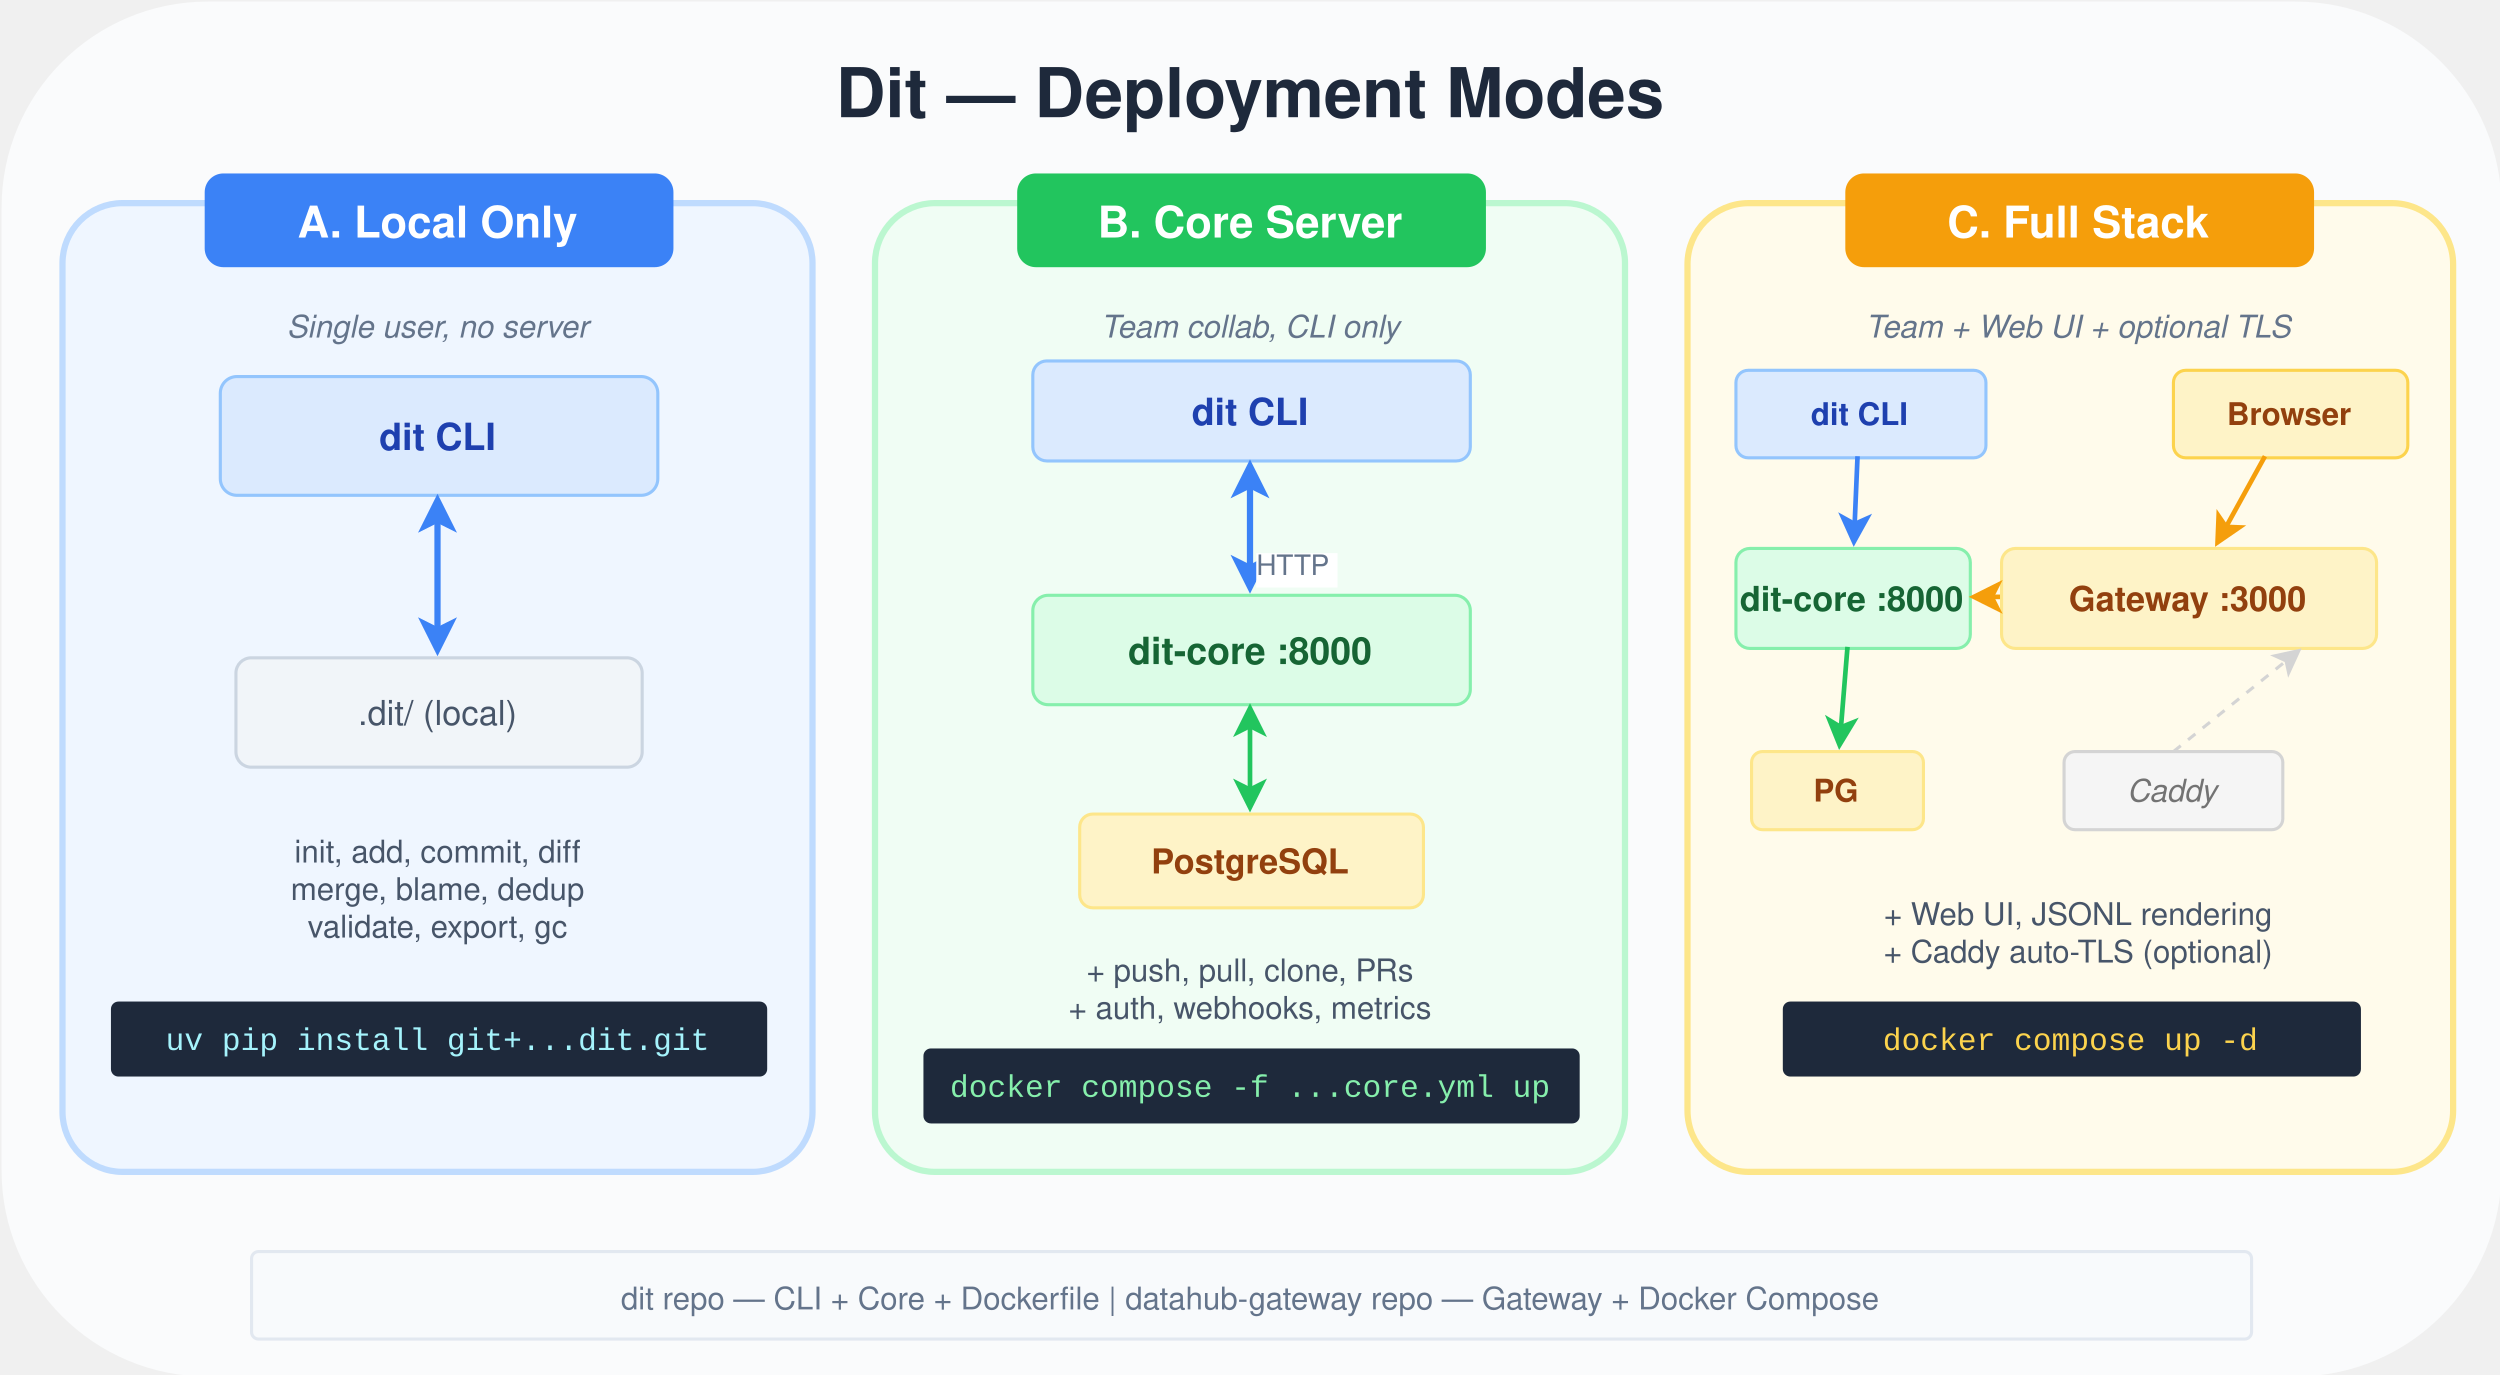
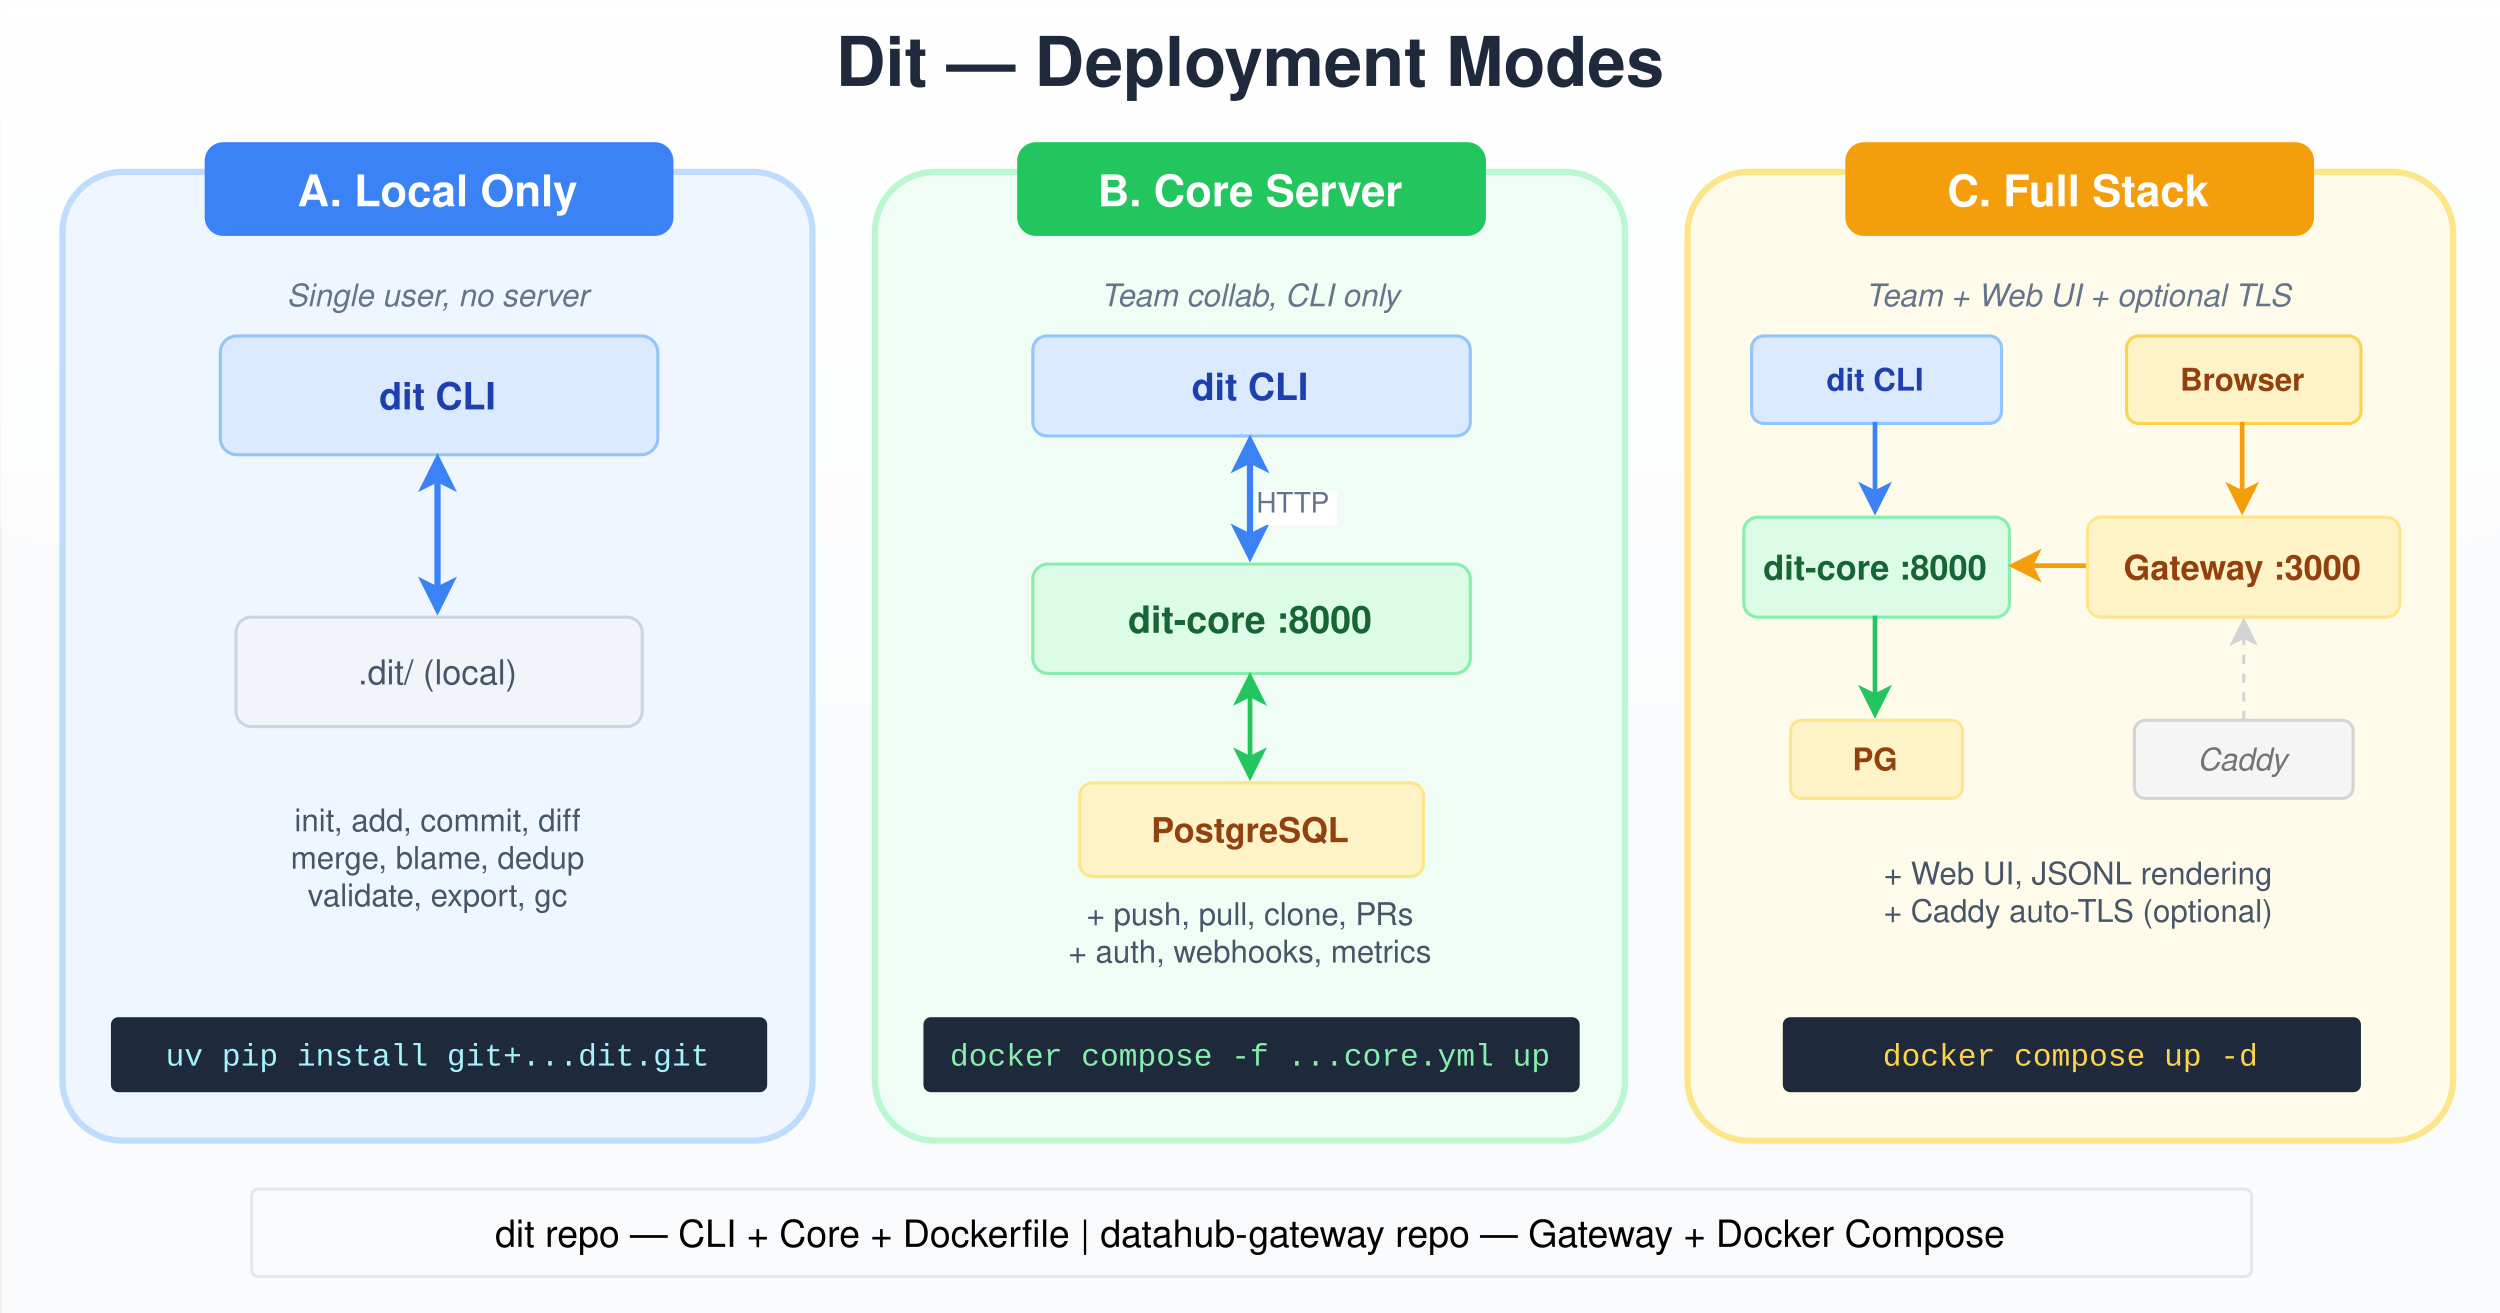
- <svg xmlns="http://www.w3.org/2000/svg" style="background: transparent; background-color: transparent; color-scheme: light dark;" version="1.1" width="800px" height="440px" viewBox="0 0 800 440">
-   <defs />
+ <svg xmlns="http://www.w3.org/2000/svg" style="background: transparent; background-color: transparent; color-scheme: light dark;" version="1.1" width="800px" height="420px" viewBox="0 0 800 420">
+   <defs>
+     <linearGradient x1="0%" y1="0%" x2="0%" y2="100%" id="drawio-svg-Zdvbekhi3IJ5z3zTtctP-gradient-light-dark_ffffff_121212_-0.9-light-dark_ffffff_121212_-0.1-s-0">
+       <stop offset="0%" stop-color="#ffffff" stop-opacity="0.9" style="stop-color: light-dark(rgb(255, 255, 255), rgb(18, 18, 18)); stop-opacity: 0.9;" />
+       <stop offset="100%" stop-color="#ffffff" stop-opacity="0.1" style="stop-color: light-dark(rgb(255, 255, 255), rgb(18, 18, 18)); stop-opacity: 0.1;" />
+     </linearGradient>
+   </defs>
  <g>
    <g data-cell-id="0">
      <g data-cell-id="1">
        <g data-cell-id="bg">
          <g transform="translate(0.5,0.5)">
-             <rect x="0" y="0" width="800" height="440" rx="66" ry="66" fill="#fafbfc" stroke="none" pointer-events="all" style="fill: light-dark(rgb(250, 251, 252), rgb(20, 21, 22));" />
+             <rect x="0" y="0" width="800" height="420" fill="#fafbfc" stroke="none" pointer-events="all" style="fill: light-dark(rgb(250, 251, 252), rgb(20, 21, 22));" />
+             <path d="M -1 -1 L -1 168 Q 400 294 801 168 L 801 -1 Z" fill="url(#drawio-svg-Zdvbekhi3IJ5z3zTtctP-gradient-light-dark_ffffff_121212_-0.9-light-dark_ffffff_121212_-0.1-s-0)" stroke="none" pointer-events="all" style="fill: url(&quot;#drawio-svg-Zdvbekhi3IJ5z3zTtctP-gradient-light-dark_ffffff_121212_-0.9-light-dark_ffffff_121212_-0.1-s-0&quot;);" />
          </g>
        </g>
        <g data-cell-id="title">
          <g transform="translate(0.5,0.5)">
-             <rect x="170" y="10" width="460" height="35" fill="none" stroke="none" pointer-events="all" />
+             <rect x="170" y="0" width="460" height="35" fill="none" stroke="none" pointer-events="all" />
          </g>
          <g>
            <g fill="#1e293b" font-family="Helvetica" font-weight="bold" text-anchor="middle" font-size="22px" style="fill: light-dark(rgb(30, 41, 59), rgb(195, 204, 220));">
-               <text x="400" y="37.5">Dit — Deployment Modes</text>
+               <text x="400" y="27.5">Dit — Deployment Modes</text>
            </g>
          </g>
        </g>
        <g data-cell-id="mA-bg">
          <g style="filter: drop-shadow(light-dark(rgba(0, 0, 0, 0.25), rgba(237, 237, 237, 0.25)) 2px 3px 2px);">
-             <rect x="20" y="65" width="240" height="310" rx="19.2" ry="19.2" fill="#eff6ff" stroke="#bfdbfe" stroke-width="2" pointer-events="all" style="fill: light-dark(rgb(239, 246, 255), rgb(21, 27, 35)); stroke: light-dark(rgb(191, 219, 254), rgb(31, 55, 85));" />
+             <rect x="20" y="55" width="240" height="310" rx="19.2" ry="19.2" fill="#eff6ff" stroke="#bfdbfe" stroke-width="2" pointer-events="all" style="fill: light-dark(rgb(239, 246, 255), rgb(21, 27, 35)); stroke: light-dark(rgb(191, 219, 254), rgb(31, 55, 85));" />
          </g>
        </g>
        <g data-cell-id="mA-title">
          <g transform="translate(0.5,0.5)">
-             <rect x="65" y="55" width="150" height="30" rx="6" ry="6" fill="#3b82f6" stroke="none" pointer-events="all" style="fill: light-dark(rgb(59, 130, 246), rgb(76, 137, 236));" />
+             <rect x="65" y="45" width="150" height="30" rx="6" ry="6" fill="#3b82f6" stroke="none" pointer-events="all" style="fill: light-dark(rgb(59, 130, 246), rgb(76, 137, 236));" />
          </g>
          <g>
            <g fill="#ffffff" font-family="Helvetica" font-weight="bold" text-anchor="middle" font-size="14px" style="fill: light-dark(rgb(255, 255, 255), rgb(18, 18, 18));">
-               <text x="140" y="76">A. Local Only</text>
+               <text x="140" y="66">A. Local Only</text>
            </g>
          </g>
        </g>
        <g data-cell-id="mA-desc">
          <g transform="translate(0.5,0.5)">
-             <rect x="45" y="92" width="190" height="16" fill="none" stroke="none" pointer-events="all" />
+             <rect x="45" y="82" width="190" height="16" fill="none" stroke="none" pointer-events="all" />
          </g>
          <g>
            <g fill="#64748b" font-family="Helvetica" font-style="italic" text-anchor="middle" font-size="10px" style="fill: light-dark(rgb(100, 116, 139), rgb(126, 140, 159));">
-               <text x="140" y="108">Single user, no server</text>
+               <text x="140" y="98">Single user, no server</text>
            </g>
          </g>
        </g>
        <g data-cell-id="mA-cli">
          <g transform="translate(0.5,0.5)" style="filter: drop-shadow(light-dark(rgba(0, 0, 0, 0.25), rgba(237, 237, 237, 0.25)) 2px 3px 2px);">
-             <rect x="70" y="120" width="140" height="38" rx="5.32" ry="5.32" fill="#dbeafe" stroke="#93c5fd" pointer-events="all" style="fill: light-dark(rgb(219, 234, 254), rgb(26, 39, 56)); stroke: light-dark(rgb(147, 197, 253), rgb(36, 79, 127));" />
+             <rect x="70" y="107" width="140" height="38" rx="5.32" ry="5.32" fill="#dbeafe" stroke="#93c5fd" pointer-events="all" style="fill: light-dark(rgb(219, 234, 254), rgb(26, 39, 56)); stroke: light-dark(rgb(147, 197, 253), rgb(36, 79, 127));" />
          </g>
          <g>
            <g fill="#1e40af" font-family="Helvetica" font-weight="bold" text-anchor="middle" font-size="12px" style="fill: light-dark(rgb(30, 64, 175), rgb(152, 181, 255));">
-               <text x="140" y="144">dit CLI</text>
+               <text x="140" y="131">dit CLI</text>
            </g>
          </g>
        </g>
        <g data-cell-id="mA-store">
          <g transform="translate(0.5,0.5)" style="filter: drop-shadow(light-dark(rgba(0, 0, 0, 0.25), rgba(237, 237, 237, 0.25)) 2px 3px 2px);">
-             <rect x="75" y="210" width="130" height="35" rx="4.9" ry="4.9" fill="#f1f5f9" stroke="#cbd5e1" pointer-events="all" style="fill: light-dark(rgb(241, 245, 249), rgb(23, 27, 30)); stroke: light-dark(rgb(203, 213, 225), rgb(47, 56, 66));" />
+             <rect x="75" y="197" width="130" height="35" rx="4.9" ry="4.9" fill="#f1f5f9" stroke="#cbd5e1" pointer-events="all" style="fill: light-dark(rgb(241, 245, 249), rgb(23, 27, 30)); stroke: light-dark(rgb(203, 213, 225), rgb(47, 56, 66));" />
          </g>
          <g>
            <g fill="#475569" font-family="Helvetica" text-anchor="middle" font-size="11px" style="fill: light-dark(rgb(71, 85, 105), rgb(155, 167, 184));">
-               <text x="140" y="232">.dit/ (local)</text>
+               <text x="140" y="219">.dit/ (local)</text>
            </g>
          </g>
        </g>
        <g data-cell-id="mA-e1">
          <g>
-             <path d="M 140 166.24 Q 140 166.24 140 201.76" fill="none" stroke="#3b82f6" stroke-width="2" stroke-miterlimit="10" pointer-events="stroke" style="stroke: light-dark(rgb(59, 130, 246), rgb(76, 137, 236));" />
-             <path d="M 140 160.24 L 144 168.24 L 140 166.24 L 136 168.24 Z" fill="#3b82f6" stroke="#3b82f6" stroke-width="2" stroke-miterlimit="10" pointer-events="all" style="fill: light-dark(rgb(59, 130, 246), rgb(76, 137, 236)); stroke: light-dark(rgb(59, 130, 246), rgb(76, 137, 236));" />
-             <path d="M 140 207.76 L 136 199.76 L 140 201.76 L 144 199.76 Z" fill="#3b82f6" stroke="#3b82f6" stroke-width="2" stroke-miterlimit="10" pointer-events="all" style="fill: light-dark(rgb(59, 130, 246), rgb(76, 137, 236)); stroke: light-dark(rgb(59, 130, 246), rgb(76, 137, 236));" />
+             <path d="M 140 153.24 Q 140 153.24 140 188.76" fill="none" stroke="#3b82f6" stroke-width="2" stroke-miterlimit="10" pointer-events="stroke" style="stroke: light-dark(rgb(59, 130, 246), rgb(76, 137, 236));" />
+             <path d="M 140 147.24 L 144 155.24 L 140 153.24 L 136 155.24 Z" fill="#3b82f6" stroke="#3b82f6" stroke-width="2" stroke-miterlimit="10" pointer-events="all" style="fill: light-dark(rgb(59, 130, 246), rgb(76, 137, 236)); stroke: light-dark(rgb(59, 130, 246), rgb(76, 137, 236));" />
+             <path d="M 140 194.76 L 136 186.76 L 140 188.76 L 144 186.76 Z" fill="#3b82f6" stroke="#3b82f6" stroke-width="2" stroke-miterlimit="10" pointer-events="all" style="fill: light-dark(rgb(59, 130, 246), rgb(76, 137, 236)); stroke: light-dark(rgb(59, 130, 246), rgb(76, 137, 236));" />
          </g>
        </g>
        <g data-cell-id="mA-feat">
          <g transform="translate(0.5,0.5)">
-             <rect x="50" y="260" width="180" height="45" fill="none" stroke="none" pointer-events="all" />
+             <rect x="50" y="250" width="180" height="45" fill="none" stroke="none" pointer-events="all" />
          </g>
          <g>
            <g fill="#475569" font-family="Helvetica" text-anchor="middle" font-size="10px" style="fill: light-dark(rgb(71, 85, 105), rgb(155, 167, 184));">
-               <text x="140" y="276">init, add, commit, diff</text>
-               <text x="140" y="288">merge, blame, dedup</text>
-               <text x="140" y="300">validate, export, gc</text>
+               <text x="140" y="266">init, add, commit, diff</text>
+               <text x="140" y="278">merge, blame, dedup</text>
+               <text x="140" y="290">validate, export, gc</text>
            </g>
          </g>
        </g>
        <g data-cell-id="mA-cmd">
          <g transform="translate(0.5,0.5)">
-             <rect x="35" y="320" width="210" height="24" rx="2.4" ry="2.4" fill="#1e293b" stroke="none" pointer-events="all" style="fill: light-dark(rgb(30, 41, 59), rgb(195, 204, 220));" />
+             <rect x="35" y="325" width="210" height="24" rx="2.4" ry="2.4" fill="#1e293b" stroke="none" pointer-events="all" style="fill: light-dark(rgb(30, 41, 59), rgb(195, 204, 220));" />
          </g>
          <g>
            <g fill="#a5f3fc" font-family="'Courier New'" text-anchor="middle" font-size="10px" style="fill: light-dark(rgb(165, 243, 252), rgb(0, 55, 63));">
-               <text x="140" y="336">uv pip install git+...dit.git</text>
+               <text x="140" y="341">uv pip install git+...dit.git</text>
            </g>
          </g>
        </g>
        <g data-cell-id="mB-bg">
          <g style="filter: drop-shadow(light-dark(rgba(0, 0, 0, 0.25), rgba(237, 237, 237, 0.25)) 2px 3px 2px);">
-             <rect x="280" y="65" width="240" height="310" rx="19.2" ry="19.2" fill="#f0fdf4" stroke="#bbf7d0" stroke-width="2" pointer-events="all" style="fill: light-dark(rgb(240, 253, 244), rgb(15, 26, 19)); stroke: light-dark(rgb(187, 247, 208), rgb(0, 51, 18));" />
+             <rect x="280" y="55" width="240" height="310" rx="19.2" ry="19.2" fill="#f0fdf4" stroke="#bbf7d0" stroke-width="2" pointer-events="all" style="fill: light-dark(rgb(240, 253, 244), rgb(15, 26, 19)); stroke: light-dark(rgb(187, 247, 208), rgb(0, 51, 18));" />
          </g>
        </g>
        <g data-cell-id="mB-title">
          <g transform="translate(0.5,0.5)">
-             <rect x="325" y="55" width="150" height="30" rx="6" ry="6" fill="#22c55e" stroke="none" pointer-events="all" style="fill: light-dark(rgb(34, 197, 94), rgb(0, 140, 52));" />
+             <rect x="325" y="45" width="150" height="30" rx="6" ry="6" fill="#22c55e" stroke="none" pointer-events="all" style="fill: light-dark(rgb(34, 197, 94), rgb(0, 140, 52));" />
          </g>
          <g>
            <g fill="#ffffff" font-family="Helvetica" font-weight="bold" text-anchor="middle" font-size="14px" style="fill: light-dark(rgb(255, 255, 255), rgb(18, 18, 18));">
-               <text x="400" y="76">B. Core Server</text>
+               <text x="400" y="66">B. Core Server</text>
            </g>
          </g>
        </g>
        <g data-cell-id="mB-desc">
          <g transform="translate(0.5,0.5)">
-             <rect x="305" y="92" width="190" height="16" fill="none" stroke="none" pointer-events="all" />
+             <rect x="305" y="82" width="190" height="16" fill="none" stroke="none" pointer-events="all" />
          </g>
          <g>
            <g fill="#64748b" font-family="Helvetica" font-style="italic" text-anchor="middle" font-size="10px" style="fill: light-dark(rgb(100, 116, 139), rgb(126, 140, 159));">
-               <text x="400" y="108">Team collab, CLI only</text>
+               <text x="400" y="98">Team collab, CLI only</text>
            </g>
          </g>
        </g>
        <g data-cell-id="mB-cli">
          <g transform="translate(0.5,0.5)" style="filter: drop-shadow(light-dark(rgba(0, 0, 0, 0.25), rgba(237, 237, 237, 0.25)) 2px 3px 2px);">
-             <rect x="330" y="115" width="140" height="32" rx="4.48" ry="4.48" fill="#dbeafe" stroke="#93c5fd" pointer-events="all" style="fill: light-dark(rgb(219, 234, 254), rgb(26, 39, 56)); stroke: light-dark(rgb(147, 197, 253), rgb(36, 79, 127));" />
+             <rect x="330" y="107" width="140" height="32" rx="4.48" ry="4.48" fill="#dbeafe" stroke="#93c5fd" pointer-events="all" style="fill: light-dark(rgb(219, 234, 254), rgb(26, 39, 56)); stroke: light-dark(rgb(147, 197, 253), rgb(36, 79, 127));" />
          </g>
          <g>
            <g fill="#1e40af" font-family="Helvetica" font-weight="bold" text-anchor="middle" font-size="12px" style="fill: light-dark(rgb(30, 64, 175), rgb(152, 181, 255));">
-               <text x="400" y="136">dit CLI</text>
+               <text x="400" y="128">dit CLI</text>
            </g>
          </g>
        </g>
        <g data-cell-id="mB-core">
          <g transform="translate(0.5,0.5)" style="filter: drop-shadow(light-dark(rgba(0, 0, 0, 0.25), rgba(237, 237, 237, 0.25)) 2px 3px 2px);">
-             <rect x="330" y="190" width="140" height="35" rx="4.9" ry="4.9" fill="#dcfce7" stroke="#86efac" pointer-events="all" style="fill: light-dark(rgb(220, 252, 231), rgb(7, 35, 17)); stroke: light-dark(rgb(134, 239, 172), rgb(0, 78, 21));" />
+             <rect x="330" y="180" width="140" height="35" rx="4.9" ry="4.9" fill="#dcfce7" stroke="#86efac" pointer-events="all" style="fill: light-dark(rgb(220, 252, 231), rgb(7, 35, 17)); stroke: light-dark(rgb(134, 239, 172), rgb(0, 78, 21));" />
          </g>
          <g>
            <g fill="#166534" font-family="Helvetica" font-weight="bold" text-anchor="middle" font-size="12px" style="fill: light-dark(rgb(22, 101, 52), rgb(117, 185, 143));">
-               <text x="400" y="212.5">dit-core :8000</text>
+               <text x="400" y="202.5">dit-core :8000</text>
            </g>
          </g>
        </g>
        <g data-cell-id="mB-pg">
          <g transform="translate(0.5,0.5)" style="filter: drop-shadow(light-dark(rgba(0, 0, 0, 0.25), rgba(237, 237, 237, 0.25)) 2px 3px 2px);">
-             <rect x="345" y="260" width="110" height="30" rx="4.2" ry="4.2" fill="#fef3c7" stroke="#fde68a" pointer-events="all" style="fill: light-dark(rgb(254, 243, 199), rgb(39, 30, 0)); stroke: light-dark(rgb(253, 230, 138), rgb(61, 42, 0));" />
+             <rect x="345" y="250" width="110" height="30" rx="4.2" ry="4.2" fill="#fef3c7" stroke="#fde68a" pointer-events="all" style="fill: light-dark(rgb(254, 243, 199), rgb(39, 30, 0)); stroke: light-dark(rgb(253, 230, 138), rgb(61, 42, 0));" />
          </g>
          <g>
            <g fill="#92400e" font-family="Helvetica" font-weight="bold" text-anchor="middle" font-size="11px" style="fill: light-dark(rgb(146, 64, 14), rgb(228, 158, 115));">
-               <text x="400" y="279.5">PostgreSQL</text>
+               <text x="400" y="269.5">PostgreSQL</text>
            </g>
          </g>
        </g>
        <g data-cell-id="mB-e1">
          <g>
-             <path d="M 400 155.24 Q 400 155.24 400 181.76" fill="none" stroke="#3b82f6" stroke-width="2" stroke-miterlimit="10" pointer-events="stroke" style="stroke: light-dark(rgb(59, 130, 246), rgb(76, 137, 236));" />
-             <path d="M 400 149.24 L 404 157.24 L 400 155.24 L 396 157.24 Z" fill="#3b82f6" stroke="#3b82f6" stroke-width="2" stroke-miterlimit="10" pointer-events="all" style="fill: light-dark(rgb(59, 130, 246), rgb(76, 137, 236)); stroke: light-dark(rgb(59, 130, 246), rgb(76, 137, 236));" />
-             <path d="M 400 187.76 L 396 179.76 L 400 181.76 L 404 179.76 Z" fill="#3b82f6" stroke="#3b82f6" stroke-width="2" stroke-miterlimit="10" pointer-events="all" style="fill: light-dark(rgb(59, 130, 246), rgb(76, 137, 236)); stroke: light-dark(rgb(59, 130, 246), rgb(76, 137, 236));" />
+             <path d="M 400 147.24 Q 400 147.24 400 171.76" fill="none" stroke="#3b82f6" stroke-width="2" stroke-miterlimit="10" pointer-events="stroke" style="stroke: light-dark(rgb(59, 130, 246), rgb(76, 137, 236));" />
+             <path d="M 400 141.24 L 404 149.24 L 400 147.24 L 396 149.24 Z" fill="#3b82f6" stroke="#3b82f6" stroke-width="2" stroke-miterlimit="10" pointer-events="all" style="fill: light-dark(rgb(59, 130, 246), rgb(76, 137, 236)); stroke: light-dark(rgb(59, 130, 246), rgb(76, 137, 236));" />
+             <path d="M 400 177.76 L 396 169.76 L 400 171.76 L 404 169.76 Z" fill="#3b82f6" stroke="#3b82f6" stroke-width="2" stroke-miterlimit="10" pointer-events="all" style="fill: light-dark(rgb(59, 130, 246), rgb(76, 137, 236)); stroke: light-dark(rgb(59, 130, 246), rgb(76, 137, 236));" />
          </g>
          <g data-cell-id="mB-e1-lbl">
            <g>
              <g fill="#64748b" font-family="Helvetica" text-anchor="start" font-size="9px" style="fill: light-dark(rgb(100, 116, 139), rgb(126, 140, 159));">
-                 <rect fill="#ffffff" stroke="none" x="402" y="177" width="26" height="11" stroke-width="0" style="fill: light-dark(#ffffff, var(--ge-dark-color, #121212));" />
-                 <text x="402" y="184">HTTP</text>
+                 <rect fill="#ffffff" stroke="none" x="402" y="157" width="26" height="11" stroke-width="0" style="fill: light-dark(#ffffff, var(--ge-dark-color, #121212));" />
+                 <text x="402" y="164">HTTP</text>
              </g>
            </g>
          </g>
        </g>
        <g data-cell-id="mB-e2">
          <g>
-             <path d="M 400 232.3 Q 400 232.3 400 252.7" fill="none" stroke="#22c55e" stroke-width="1.5" stroke-miterlimit="10" pointer-events="stroke" style="stroke: light-dark(rgb(34, 197, 94), rgb(0, 140, 52));" />
-             <path d="M 400 226.68 L 403.75 234.18 L 400 232.3 L 396.25 234.18 Z" fill="#22c55e" stroke="#22c55e" stroke-width="1.5" stroke-miterlimit="10" pointer-events="all" style="fill: light-dark(rgb(34, 197, 94), rgb(0, 140, 52)); stroke: light-dark(rgb(34, 197, 94), rgb(0, 140, 52));" />
-             <path d="M 400 258.32 L 396.25 250.82 L 400 252.7 L 403.75 250.82 Z" fill="#22c55e" stroke="#22c55e" stroke-width="1.5" stroke-miterlimit="10" pointer-events="all" style="fill: light-dark(rgb(34, 197, 94), rgb(0, 140, 52)); stroke: light-dark(rgb(34, 197, 94), rgb(0, 140, 52));" />
+             <path d="M 400 222.3 Q 400 222.3 400 242.7" fill="none" stroke="#22c55e" stroke-width="1.5" stroke-miterlimit="10" pointer-events="stroke" style="stroke: light-dark(rgb(34, 197, 94), rgb(0, 140, 52));" />
+             <path d="M 400 216.68 L 403.75 224.18 L 400 222.3 L 396.25 224.18 Z" fill="#22c55e" stroke="#22c55e" stroke-width="1.5" stroke-miterlimit="10" pointer-events="all" style="fill: light-dark(rgb(34, 197, 94), rgb(0, 140, 52)); stroke: light-dark(rgb(34, 197, 94), rgb(0, 140, 52));" />
+             <path d="M 400 248.32 L 396.25 240.82 L 400 242.7 L 403.75 240.82 Z" fill="#22c55e" stroke="#22c55e" stroke-width="1.5" stroke-miterlimit="10" pointer-events="all" style="fill: light-dark(rgb(34, 197, 94), rgb(0, 140, 52)); stroke: light-dark(rgb(34, 197, 94), rgb(0, 140, 52));" />
          </g>
        </g>
        <g data-cell-id="mB-feat">
          <g transform="translate(0.5,0.5)">
-             <rect x="300" y="298" width="200" height="28" fill="none" stroke="none" pointer-events="all" />
+             <rect x="300" y="280" width="200" height="28" fill="none" stroke="none" pointer-events="all" />
          </g>
          <g>
            <g fill="#475569" font-family="Helvetica" text-anchor="middle" font-size="10px" style="fill: light-dark(rgb(71, 85, 105), rgb(155, 167, 184));">
-               <text x="400" y="314">+ push, pull, clone, PRs</text>
-               <text x="400" y="326">+ auth, webhooks, metrics</text>
+               <text x="400" y="296">+ push, pull, clone, PRs</text>
+               <text x="400" y="308">+ auth, webhooks, metrics</text>
            </g>
          </g>
        </g>
        <g data-cell-id="mB-cmd">
          <g transform="translate(0.5,0.5)">
-             <rect x="295" y="335" width="210" height="24" rx="2.4" ry="2.4" fill="#1e293b" stroke="none" pointer-events="all" style="fill: light-dark(rgb(30, 41, 59), rgb(195, 204, 220));" />
+             <rect x="295" y="325" width="210" height="24" rx="2.4" ry="2.4" fill="#1e293b" stroke="none" pointer-events="all" style="fill: light-dark(rgb(30, 41, 59), rgb(195, 204, 220));" />
          </g>
          <g>
            <g fill="#86efac" font-family="'Courier New'" text-anchor="middle" font-size="10px" style="fill: light-dark(rgb(134, 239, 172), rgb(0, 78, 21));">
-               <text x="400" y="351">docker compose -f ...core.yml up</text>
+               <text x="400" y="341">docker compose -f ...core.yml up</text>
            </g>
          </g>
        </g>
        <g data-cell-id="mC-bg">
          <g style="filter: drop-shadow(light-dark(rgba(0, 0, 0, 0.25), rgba(237, 237, 237, 0.25)) 2px 3px 2px);">
-             <rect x="540" y="65" width="245" height="310" rx="19.6" ry="19.6" fill="#fffbeb" stroke="#fde68a" stroke-width="2" pointer-events="all" style="fill: light-dark(rgb(255, 251, 235), rgb(25, 22, 8)); stroke: light-dark(rgb(253, 230, 138), rgb(61, 42, 0));" />
+             <rect x="540" y="55" width="245" height="310" rx="19.6" ry="19.6" fill="#fffbeb" stroke="#fde68a" stroke-width="2" pointer-events="all" style="fill: light-dark(rgb(255, 251, 235), rgb(25, 22, 8)); stroke: light-dark(rgb(253, 230, 138), rgb(61, 42, 0));" />
          </g>
        </g>
        <g data-cell-id="mC-title">
          <g transform="translate(0.5,0.5)">
-             <rect x="590" y="55" width="150" height="30" rx="6" ry="6" fill="#f59e0b" stroke="none" pointer-events="all" style="fill: light-dark(rgb(245, 158, 11), rgb(162, 87, 0));" />
+             <rect x="590" y="45" width="150" height="30" rx="6" ry="6" fill="#f59e0b" stroke="none" pointer-events="all" style="fill: light-dark(rgb(245, 158, 11), rgb(162, 87, 0));" />
          </g>
          <g>
            <g fill="#ffffff" font-family="Helvetica" font-weight="bold" text-anchor="middle" font-size="14px" style="fill: light-dark(rgb(255, 255, 255), rgb(18, 18, 18));">
-               <text x="665" y="76">C. Full Stack</text>
+               <text x="665" y="66">C. Full Stack</text>
            </g>
          </g>
        </g>
        <g data-cell-id="mC-desc">
          <g transform="translate(0.5,0.5)">
-             <rect x="560" y="92" width="210" height="16" fill="none" stroke="none" pointer-events="all" />
+             <rect x="560" y="82" width="210" height="16" fill="none" stroke="none" pointer-events="all" />
          </g>
          <g>
            <g fill="#64748b" font-family="Helvetica" font-style="italic" text-anchor="middle" font-size="10px" style="fill: light-dark(rgb(100, 116, 139), rgb(126, 140, 159));">
-               <text x="665" y="108">Team + Web UI + optional TLS</text>
+               <text x="665" y="98">Team + Web UI + optional TLS</text>
            </g>
          </g>
        </g>
        <g data-cell-id="mC-cli">
          <g transform="translate(0.5,0.5)" style="filter: drop-shadow(light-dark(rgba(0, 0, 0, 0.25), rgba(237, 237, 237, 0.25)) 2px 3px 2px);">
-             <rect x="555" y="118" width="80" height="28" rx="3.92" ry="3.92" fill="#dbeafe" stroke="#93c5fd" pointer-events="all" style="fill: light-dark(rgb(219, 234, 254), rgb(26, 39, 56)); stroke: light-dark(rgb(147, 197, 253), rgb(36, 79, 127));" />
+             <rect x="560" y="107" width="80" height="28" rx="3.92" ry="3.92" fill="#dbeafe" stroke="#93c5fd" pointer-events="all" style="fill: light-dark(rgb(219, 234, 254), rgb(26, 39, 56)); stroke: light-dark(rgb(147, 197, 253), rgb(36, 79, 127));" />
          </g>
          <g>
            <g fill="#1e40af" font-family="Helvetica" font-weight="bold" text-anchor="middle" font-size="10px" style="fill: light-dark(rgb(30, 64, 175), rgb(152, 181, 255));">
-               <text x="595" y="136">dit CLI</text>
+               <text x="600" y="125">dit CLI</text>
            </g>
          </g>
        </g>
        <g data-cell-id="mC-browser">
          <g transform="translate(0.5,0.5)" style="filter: drop-shadow(light-dark(rgba(0, 0, 0, 0.25), rgba(237, 237, 237, 0.25)) 2px 3px 2px);">
-             <rect x="695" y="118" width="75" height="28" rx="3.92" ry="3.92" fill="#fef3c7" stroke="#fcd34d" pointer-events="all" style="fill: light-dark(rgb(254, 243, 199), rgb(39, 30, 0)); stroke: light-dark(rgb(252, 211, 77), rgb(93, 57, 0));" />
+             <rect x="680" y="107" width="75" height="28" rx="3.92" ry="3.92" fill="#fef3c7" stroke="#fcd34d" pointer-events="all" style="fill: light-dark(rgb(254, 243, 199), rgb(39, 30, 0)); stroke: light-dark(rgb(252, 211, 77), rgb(93, 57, 0));" />
          </g>
          <g>
            <g fill="#92400e" font-family="Helvetica" font-weight="bold" text-anchor="middle" font-size="10px" style="fill: light-dark(rgb(146, 64, 14), rgb(228, 158, 115));">
-               <text x="732.5" y="136">Browser</text>
+               <text x="717.5" y="125">Browser</text>
            </g>
          </g>
        </g>
        <g data-cell-id="mC-gw">
          <g transform="translate(0.5,0.5)" style="filter: drop-shadow(light-dark(rgba(0, 0, 0, 0.25), rgba(237, 237, 237, 0.25)) 2px 3px 2px);">
-             <rect x="640" y="175" width="120" height="32" rx="4.48" ry="4.48" fill="#fef3c7" stroke="#fde68a" pointer-events="all" style="fill: light-dark(rgb(254, 243, 199), rgb(39, 30, 0)); stroke: light-dark(rgb(253, 230, 138), rgb(61, 42, 0));" />
+             <rect x="667.5" y="165" width="100" height="32" rx="4.48" ry="4.48" fill="#fef3c7" stroke="#fde68a" pointer-events="all" style="fill: light-dark(rgb(254, 243, 199), rgb(39, 30, 0)); stroke: light-dark(rgb(253, 230, 138), rgb(61, 42, 0));" />
          </g>
          <g>
            <g fill="#92400e" font-family="Helvetica" font-weight="bold" text-anchor="middle" font-size="11px" style="fill: light-dark(rgb(146, 64, 14), rgb(228, 158, 115));">
-               <text x="700" y="195.5">Gateway :3000</text>
+               <text x="717.5" y="185.5">Gateway :3000</text>
            </g>
          </g>
        </g>
        <g data-cell-id="mC-core">
          <g transform="translate(0.5,0.5)" style="filter: drop-shadow(light-dark(rgba(0, 0, 0, 0.25), rgba(237, 237, 237, 0.25)) 2px 3px 2px);">
-             <rect x="555" y="175" width="75" height="32" rx="4.48" ry="4.48" fill="#dcfce7" stroke="#86efac" pointer-events="all" style="fill: light-dark(rgb(220, 252, 231), rgb(7, 35, 17)); stroke: light-dark(rgb(134, 239, 172), rgb(0, 78, 21));" />
+             <rect x="557.5" y="165" width="85" height="32" rx="4.48" ry="4.48" fill="#dcfce7" stroke="#86efac" pointer-events="all" style="fill: light-dark(rgb(220, 252, 231), rgb(7, 35, 17)); stroke: light-dark(rgb(134, 239, 172), rgb(0, 78, 21));" />
          </g>
          <g>
            <g fill="#166534" font-family="Helvetica" font-weight="bold" text-anchor="middle" font-size="11px" style="fill: light-dark(rgb(22, 101, 52), rgb(117, 185, 143));">
-               <text x="592.5" y="195.5">dit-core :8000</text>
+               <text x="600" y="185.5">dit-core :8000</text>
            </g>
          </g>
        </g>
        <g data-cell-id="mC-pg">
          <g transform="translate(0.5,0.5)" style="filter: drop-shadow(light-dark(rgba(0, 0, 0, 0.25), rgba(237, 237, 237, 0.25)) 2px 3px 2px);">
-             <rect x="560" y="240" width="55" height="25" rx="3.5" ry="3.5" fill="#fef3c7" stroke="#fde68a" pointer-events="all" style="fill: light-dark(rgb(254, 243, 199), rgb(39, 30, 0)); stroke: light-dark(rgb(253, 230, 138), rgb(61, 42, 0));" />
+             <rect x="572.5" y="230" width="55" height="25" rx="3.5" ry="3.5" fill="#fef3c7" stroke="#fde68a" pointer-events="all" style="fill: light-dark(rgb(254, 243, 199), rgb(39, 30, 0)); stroke: light-dark(rgb(253, 230, 138), rgb(61, 42, 0));" />
          </g>
          <g>
            <g fill="#92400e" font-family="Helvetica" font-weight="bold" text-anchor="middle" font-size="10px" style="fill: light-dark(rgb(146, 64, 14), rgb(228, 158, 115));">
-               <text x="587.5" y="256.5">PG</text>
+               <text x="600" y="246.5">PG</text>
            </g>
          </g>
        </g>
        <g data-cell-id="mC-caddy">
          <g transform="translate(0.5,0.5)">
-             <rect x="660" y="240" width="70" height="25" rx="3.5" ry="3.5" fill="#f5f5f5" stroke="#d4d4d4" pointer-events="all" style="fill: light-dark(rgb(245, 245, 245), rgb(26, 26, 26)); stroke: light-dark(rgb(212, 212, 212), rgb(55, 55, 55));" />
+             <rect x="682.5" y="230" width="70" height="25" rx="3.5" ry="3.5" fill="#f5f5f5" stroke="#d4d4d4" pointer-events="all" style="fill: light-dark(rgb(245, 245, 245), rgb(26, 26, 26)); stroke: light-dark(rgb(212, 212, 212), rgb(55, 55, 55));" />
          </g>
          <g>
            <g fill="#737373" font-family="Helvetica" font-style="italic" text-anchor="middle" font-size="10px" style="fill: light-dark(rgb(115, 115, 115), rgb(138, 138, 138));">
-               <text x="695" y="256.5">Caddy</text>
+               <text x="717.5" y="246.5">Caddy</text>
            </g>
          </g>
        </g>
        <g data-cell-id="mC-e1">
          <g>
-             <path d="M 594.41 146 Q 594.41 146 593.49 167.7" fill="none" stroke="#3b82f6" stroke-width="1.5" stroke-miterlimit="10" pointer-events="stroke" style="stroke: light-dark(rgb(59, 130, 246), rgb(76, 137, 236));" />
-             <path d="M 593.25 173.32 L 589.82 165.67 L 593.49 167.7 L 597.31 165.99 Z" fill="#3b82f6" stroke="#3b82f6" stroke-width="1.5" stroke-miterlimit="10" pointer-events="all" style="fill: light-dark(rgb(59, 130, 246), rgb(76, 137, 236)); stroke: light-dark(rgb(59, 130, 246), rgb(76, 137, 236));" />
+             <path d="M 600 135 Q 600 135 600 157.7" fill="none" stroke="#3b82f6" stroke-width="1.5" stroke-miterlimit="10" pointer-events="stroke" style="stroke: light-dark(rgb(59, 130, 246), rgb(76, 137, 236));" />
+             <path d="M 600 163.32 L 596.25 155.82 L 600 157.7 L 603.75 155.82 Z" fill="#3b82f6" stroke="#3b82f6" stroke-width="1.5" stroke-miterlimit="10" pointer-events="all" style="fill: light-dark(rgb(59, 130, 246), rgb(76, 137, 236)); stroke: light-dark(rgb(59, 130, 246), rgb(76, 137, 236));" />
          </g>
        </g>
        <g data-cell-id="mC-e2">
          <g>
-             <path d="M 724.79 146 Q 724.79 146 712.34 168.6" fill="none" stroke="#f59e0b" stroke-width="1.5" stroke-miterlimit="10" pointer-events="stroke" style="stroke: light-dark(rgb(245, 158, 11), rgb(162, 87, 0));" />
-             <path d="M 709.62 173.53 L 709.96 165.15 L 712.34 168.6 L 716.53 168.77 Z" fill="#f59e0b" stroke="#f59e0b" stroke-width="1.5" stroke-miterlimit="10" pointer-events="all" style="fill: light-dark(rgb(245, 158, 11), rgb(162, 87, 0)); stroke: light-dark(rgb(245, 158, 11), rgb(162, 87, 0));" />
+             <path d="M 717.5 135 Q 717.5 135 717.5 157.7" fill="none" stroke="#f59e0b" stroke-width="1.5" stroke-miterlimit="10" pointer-events="stroke" style="stroke: light-dark(rgb(245, 158, 11), rgb(162, 87, 0));" />
+             <path d="M 717.5 163.32 L 713.75 155.82 L 717.5 157.7 L 721.25 155.82 Z" fill="#f59e0b" stroke="#f59e0b" stroke-width="1.5" stroke-miterlimit="10" pointer-events="all" style="fill: light-dark(rgb(245, 158, 11), rgb(162, 87, 0)); stroke: light-dark(rgb(245, 158, 11), rgb(162, 87, 0));" />
          </g>
        </g>
        <g data-cell-id="mC-e3">
          <g>
-             <path d="M 640 191 Q 640 191 637.3 191" fill="none" stroke="#f59e0b" stroke-width="1.5" stroke-miterlimit="10" pointer-events="stroke" style="stroke: light-dark(rgb(245, 158, 11), rgb(162, 87, 0));" />
-             <path d="M 631.68 191 L 639.18 187.25 L 637.3 191 L 639.18 194.75 Z" fill="#f59e0b" stroke="#f59e0b" stroke-width="1.5" stroke-miterlimit="10" pointer-events="all" style="fill: light-dark(rgb(245, 158, 11), rgb(162, 87, 0)); stroke: light-dark(rgb(245, 158, 11), rgb(162, 87, 0));" />
+             <path d="M 667.5 181 Q 667.5 181 649.8 181" fill="none" stroke="#f59e0b" stroke-width="1.5" stroke-miterlimit="10" pointer-events="stroke" style="stroke: light-dark(rgb(245, 158, 11), rgb(162, 87, 0));" />
+             <path d="M 644.18 181 L 651.68 177.25 L 649.8 181 L 651.68 184.75 Z" fill="#f59e0b" stroke="#f59e0b" stroke-width="1.5" stroke-miterlimit="10" pointer-events="all" style="fill: light-dark(rgb(245, 158, 11), rgb(162, 87, 0)); stroke: light-dark(rgb(245, 158, 11), rgb(162, 87, 0));" />
          </g>
        </g>
        <g data-cell-id="mC-e4">
          <g>
-             <path d="M 591.2 207 Q 591.2 207 589.11 232.72" fill="none" stroke="#22c55e" stroke-width="1.5" stroke-miterlimit="10" pointer-events="stroke" style="stroke: light-dark(rgb(34, 197, 94), rgb(0, 140, 52));" />
-             <path d="M 588.65 238.33 L 585.52 230.55 L 589.11 232.72 L 593 231.16 Z" fill="#22c55e" stroke="#22c55e" stroke-width="1.5" stroke-miterlimit="10" pointer-events="all" style="fill: light-dark(rgb(34, 197, 94), rgb(0, 140, 52)); stroke: light-dark(rgb(34, 197, 94), rgb(0, 140, 52));" />
+             <path d="M 600 197 Q 600 197 600 222.7" fill="none" stroke="#22c55e" stroke-width="1.5" stroke-miterlimit="10" pointer-events="stroke" style="stroke: light-dark(rgb(34, 197, 94), rgb(0, 140, 52));" />
+             <path d="M 600 228.32 L 596.25 220.82 L 600 222.7 L 603.75 220.82 Z" fill="#22c55e" stroke="#22c55e" stroke-width="1.5" stroke-miterlimit="10" pointer-events="all" style="fill: light-dark(rgb(34, 197, 94), rgb(0, 140, 52)); stroke: light-dark(rgb(34, 197, 94), rgb(0, 140, 52));" />
          </g>
        </g>
        <g data-cell-id="mC-e5">
          <g transform="translate(0.5,0.5)">
-             <path d="M 695 240 Q 695 240 731.04 210.99" fill="none" stroke="#d4d4d4" stroke-miterlimit="10" stroke-dasharray="3 3" pointer-events="stroke" style="stroke: light-dark(rgb(212, 212, 212), rgb(55, 55, 55));" />
-             <path d="M 735.13 207.7 L 731.87 214.82 L 731.04 210.99 L 727.48 209.36 Z" fill="#d4d4d4" stroke="#d4d4d4" stroke-miterlimit="10" pointer-events="all" style="fill: light-dark(rgb(212, 212, 212), rgb(55, 55, 55)); stroke: light-dark(rgb(212, 212, 212), rgb(55, 55, 55));" />
+             <path d="M 717.5 230 Q 717.5 230 717.5 203.37" fill="none" stroke="#d4d4d4" stroke-miterlimit="10" stroke-dasharray="3 3" pointer-events="stroke" style="stroke: light-dark(rgb(212, 212, 212), rgb(55, 55, 55));" />
+             <path d="M 717.5 198.12 L 721 205.12 L 717.5 203.37 L 714 205.12 Z" fill="#d4d4d4" stroke="#d4d4d4" stroke-miterlimit="10" pointer-events="all" style="fill: light-dark(rgb(212, 212, 212), rgb(55, 55, 55)); stroke: light-dark(rgb(212, 212, 212), rgb(55, 55, 55));" />
          </g>
        </g>
        <g data-cell-id="mC-feat">
          <g transform="translate(0.5,0.5)">
-             <rect x="560" y="280" width="210" height="28" fill="none" stroke="none" pointer-events="all" />
+             <rect x="560" y="267" width="210" height="28" fill="none" stroke="none" pointer-events="all" />
          </g>
          <g>
            <g fill="#475569" font-family="Helvetica" text-anchor="middle" font-size="10px" style="fill: light-dark(rgb(71, 85, 105), rgb(155, 167, 184));">
-               <text x="665" y="296">+ Web UI, JSONL rendering</text>
-               <text x="665" y="308">+ Caddy auto-TLS (optional)</text>
+               <text x="665" y="283">+ Web UI, JSONL rendering</text>
+               <text x="665" y="295">+ Caddy auto-TLS (optional)</text>
            </g>
          </g>
        </g>
        <g data-cell-id="mC-cmd">
          <g transform="translate(0.5,0.5)">
-             <rect x="570" y="320" width="185" height="24" rx="2.4" ry="2.4" fill="#1e293b" stroke="none" pointer-events="all" style="fill: light-dark(rgb(30, 41, 59), rgb(195, 204, 220));" />
+             <rect x="570" y="325" width="185" height="24" rx="2.4" ry="2.4" fill="#1e293b" stroke="none" pointer-events="all" style="fill: light-dark(rgb(30, 41, 59), rgb(195, 204, 220));" />
          </g>
          <g>
            <g fill="#fcd34d" font-family="'Courier New'" text-anchor="middle" font-size="10px" style="fill: light-dark(rgb(252, 211, 77), rgb(93, 57, 0));">
-               <text x="662.5" y="336">docker compose up -d</text>
+               <text x="662.5" y="341">docker compose up -d</text>
            </g>
          </g>
        </g>
        <g data-cell-id="repo-bar">
          <g transform="translate(0.5,0.5)">
-             <rect x="80" y="400" width="640" height="28" rx="2.24" ry="2.24" fill="#f8fafc" stroke="#e2e8f0" pointer-events="all" style="fill: light-dark(rgb(248, 250, 252), rgb(21, 23, 25)); stroke: light-dark(rgb(226, 232, 240), rgb(34, 39, 46));" />
-           </g>
-         </g>
-         <g data-cell-id="repo-text">
-           <g transform="translate(0.5,0.5)">
-             <rect x="80" y="403" width="640" height="22" fill="none" stroke="none" pointer-events="all" />
-           </g>
-           <g>
-             <g fill="#64748b" font-family="Helvetica" text-anchor="middle" font-size="10px" style="fill: light-dark(rgb(100, 116, 139), rgb(126, 140, 159));">
-               <text x="400" y="419">dit repo — CLI + Core + Dockerfile     |     datahub-gateway repo — Gateway + Docker Compose</text>
+             <rect x="80" y="380" width="640" height="28" rx="2.24" ry="2.24" fill="#f8fafc" stroke="#e2e8f0" pointer-events="all" style="fill: light-dark(rgb(248, 250, 252), rgb(21, 23, 25)); stroke: light-dark(rgb(226, 232, 240), rgb(34, 39, 46));" />
+           </g>
+           <g>
+             <g fill="#000000" font-family="Helvetica" text-anchor="middle" font-size="12px" style="fill: light-dark(rgb(0, 0, 0), rgb(255, 255, 255));">
+               <text x="400" y="399">dit repo — CLI + Core + Dockerfile | datahub-gateway repo — Gateway + Docker Compose</text>
            </g>
          </g>
        </g>
      </g>
    </g>
  </g>
</svg>
